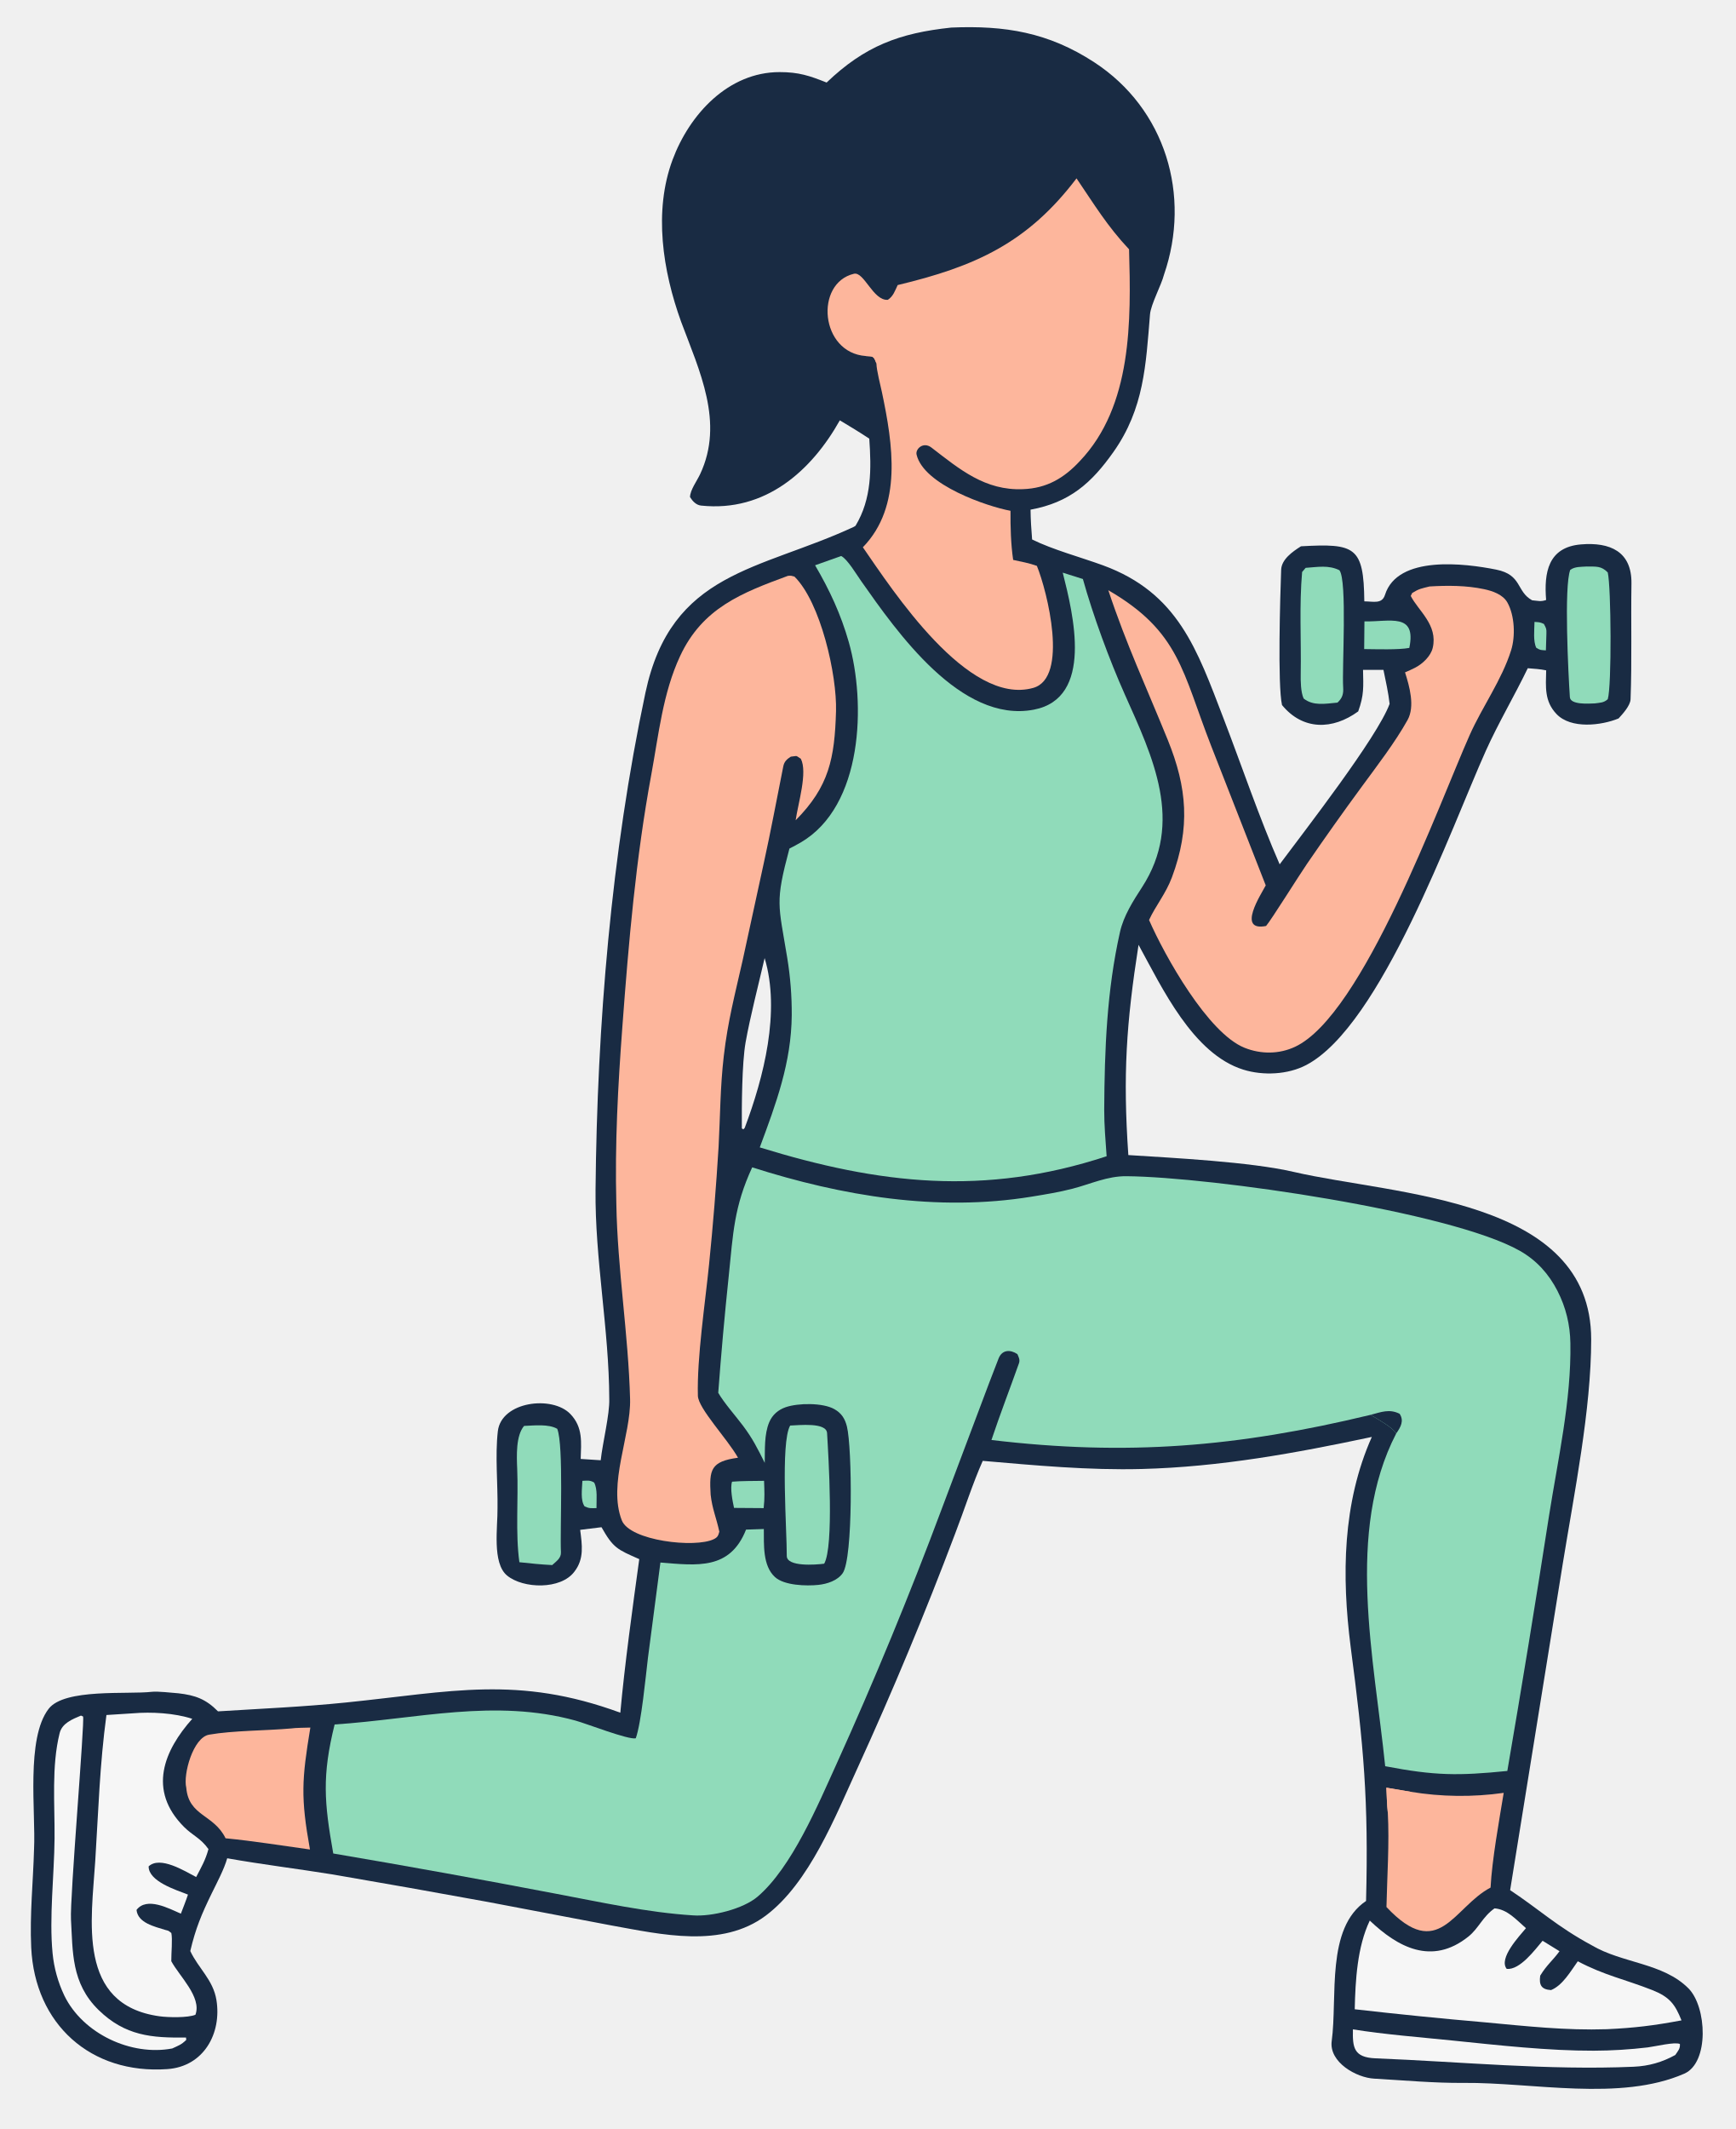
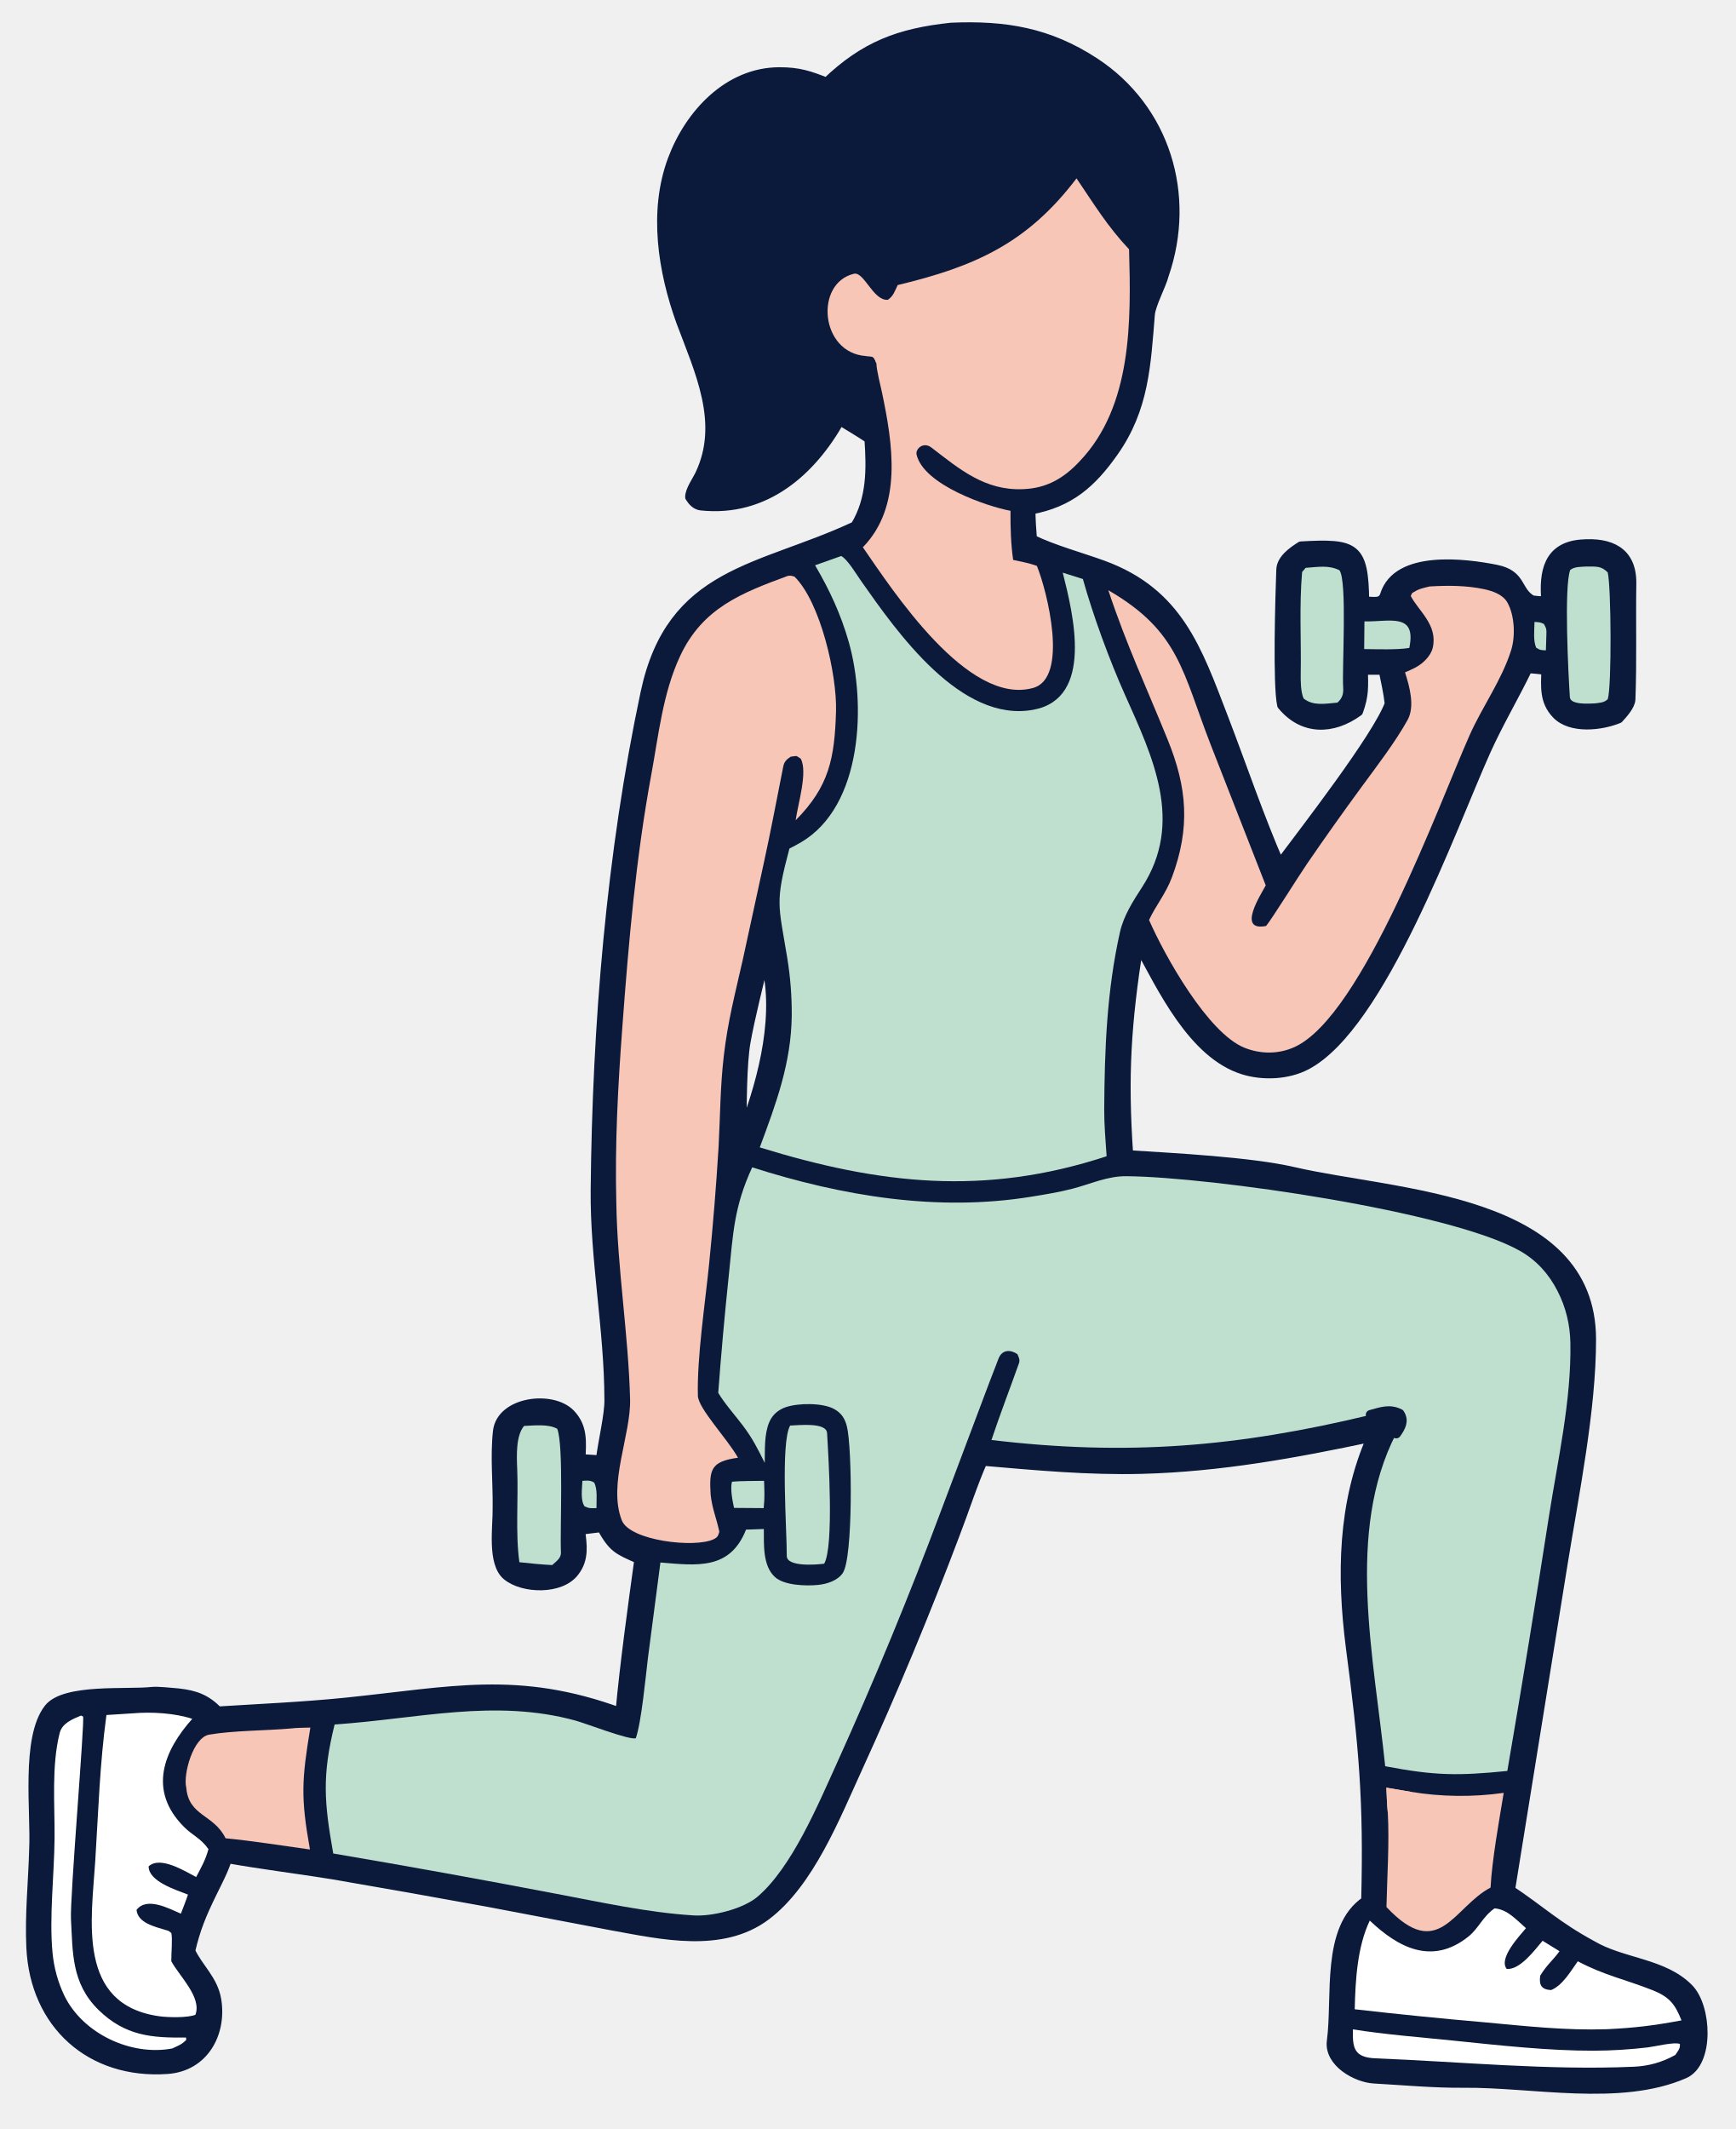
<svg xmlns="http://www.w3.org/2000/svg" viewBox="254 197 517 634">
-   <path fill="#192B43" d="M537.333 205.212C553.324 204.529 566.279 206.632 579.939 215.547C601.144 229.384 608.87 255.166 600.706 278.815C599.925 281.9 596.789 287.64 596.543 290.643C595.309 305.667 594.79 318.648 585.667 331.575C579.156 340.801 572.653 346.63 560.962 348.776C560.996 351.929 561.18 354.515 561.427 357.65C567.542 360.684 575.996 362.959 582.525 365.347C604.942 373.548 610.559 390.422 618.435 410.911C623.85 424.996 629.101 440.533 635.165 454.394C642.652 444.337 664.229 416.606 667.913 406.611C667.564 403.339 666.745 399.748 666.082 396.488L659.998 396.483C660.1 401.578 660.321 403.997 658.558 408.851C650.938 414.408 642.078 414.536 635.864 406.959C634.517 400.947 635.33 374.361 635.609 366.677C635.722 363.559 639.016 361.259 641.512 359.682C657.647 358.777 660.208 359.778 660.379 376.08C663.066 376.09 665.649 376.967 666.535 374.149C670.284 362.227 690.394 364.764 699.677 366.63C707.43 368.188 705.589 373.131 710.357 375.758C712.181 375.923 712.917 376.231 714.535 375.67C713.871 367.578 715.078 359.945 724.914 359.12C733.549 358.395 740.103 361.223 739.949 370.808C739.767 382.168 740.114 393.897 739.684 405.236C739.614 407.143 737.292 409.659 736.115 410.947C730.96 413.078 721.929 414.147 717.636 409.643C713.962 405.787 714.443 401.536 714.548 396.624C712.757 396.241 710.897 396.144 709.066 395.993C705.072 404.281 700.314 412.258 696.548 420.643C686.298 443.464 665.4 502.402 643.113 514.143C637.617 517.038 630.247 517.366 624.366 515.541C609.307 510.868 600.115 491.096 593.129 478.361C589.492 501.72 588.435 517.012 590.09 540.97C603.696 541.842 626.419 542.984 639.367 545.99C669.619 553.011 727.962 553.573 727.957 595.879C727.955 616.763 722.901 641.629 719.5 662.6L703.813 759.871C712.648 765.735 717.777 770.709 728.106 776.284C737.196 781.688 749.376 781.498 756.955 789.149C762.397 794.643 763.179 811.248 755.677 814.526C736.569 822.877 710.483 817.083 689.978 817.271C681.29 817.35 672.009 816.495 663.334 816.006C658.054 815.743 649.812 811.132 650.669 804.801C652.437 791.753 648.853 771.168 660.897 763.095C661.666 733.193 660.205 716.977 656.308 687.382C653.615 666.309 653.855 644.585 662.616 624.91C639.85 629.742 617.479 633.842 594.106 634.455C578.276 634.87 562.476 633.392 546.725 632.032C543.804 638.55 541.129 646.91 538.5 653.707C529.621 677.251 519.944 700.487 509.486 723.375C502.853 737.835 495.072 757.722 482.113 767.443C468.979 777.294 450.994 773.062 436.107 770.382L399.242 763.375C383.875 760.564 368.493 757.838 353.096 755.198C342.591 753.501 332.195 752.252 321.677 750.381C320.801 753.557 318.589 757.702 317.081 760.794C314.016 767.082 312.265 771.266 310.679 778.001C313.084 783.172 317.503 786.574 318.473 792.623C320.06 802.521 314.711 812.394 303.854 813.163C281.042 814.78 264.367 799.8 263.298 776.955C262.835 767.07 263.87 757.51 264.142 747.639C264.682 736.685 261.668 714.706 268.496 705.864C273.233 699.729 292.038 701.639 299.244 700.806C300.933 700.611 305.201 701.094 307.113 701.247C312.205 701.831 315.313 702.975 318.936 706.628C331.658 705.826 344.345 705.29 357.07 703.991C388.377 700.795 408.154 695.8 438.771 707.028C440.035 693.013 442.48 675.311 444.412 661.296C437.831 658.401 436.672 657.983 433.163 651.795L426.814 652.579C427.374 657.065 428.069 661.204 425.082 665.036C421.052 670.446 409.833 670.146 405.033 666.179C400.53 662.459 402.266 651.675 402.191 646.169C402.303 638.751 401.452 630.535 402.285 623.227C403.301 614.322 418.518 612.435 423.916 618.109C427.716 622.103 427.101 626.547 426.967 631.464L432.93 631.852C433.502 626.57 435.624 618.232 435.477 613.565C435.427 592.951 431.187 571.948 431.389 551.324C431.869 502.183 436.047 451.365 446.239 403.343C453.952 367.003 480.194 366.972 508.345 353.88C508.505 353.778 508.666 353.677 508.827 353.575C513.674 345.569 513.554 336.612 512.926 327.627C509.988 325.682 507.18 323.981 504.153 322.174C495.765 337.122 482.029 349.585 462.832 347.559C461.353 347.403 460.281 346.243 459.534 345.026C459.552 342.96 461.584 340.23 462.529 338.227C469.801 322.815 462.309 307.384 456.865 292.782C451.409 277.671 448.614 259.942 454.341 244.56C459.381 231.025 470.941 218.462 486.219 218.472C491.933 218.475 495.087 219.54 500.219 221.579C511.592 210.705 521.853 206.855 537.333 205.212ZM475.825 532.87C481.466 517.91 486.538 498.166 481.754 482.306C479.992 489.971 477.428 499.834 476.083 507.418C474.99 513.578 474.913 526.563 474.969 533.035L475.421 533.311L475.825 532.87Z" />
-   <path fill="#90DBBA" d="M478.05 544.628C504.862 553.159 533.153 557.927 561.22 553.366C565.317 552.7 569.509 552.018 573.527 550.972C578.95 549.561 583.828 547.211 589.535 547.264C614.912 547.501 685.933 557.731 706.696 569.478C711.667 572.29 715.334 576.373 717.919 581.427C720.431 586.337 721.667 591.487 721.761 596.997C722.054 614.052 718.017 631.728 715.37 648.561C711.446 673.867 707.314 699.14 702.975 724.378C688.32 725.844 681.435 725.804 666.596 722.964C663.299 690.75 654.717 653.196 669.874 623.889C668.909 622.091 664.244 619.562 662.26 618.327C622.504 627.915 589.697 630.628 549.317 625.821C551.782 618.415 554.876 610.395 557.503 602.992C557.887 601.91 557.426 601.125 557.039 600.242C554.927 598.825 552.487 598.903 551.446 601.533C549.538 606.356 547.735 611.221 545.903 616.075L534.561 646.197C524.952 671.936 514.472 697.341 503.14 722.369C497.684 734.353 489.9 753.042 479.679 761.797C475.345 765.508 465.964 767.792 460.455 767.385C446.779 766.534 432.852 763.426 419.372 760.898C397.379 756.686 375.341 752.705 353.264 748.955C350.563 733.75 349.88 725.841 353.671 710.536C378.279 708.892 401.33 702.769 425.434 709.38C428.643 710.26 441.306 715.205 443.376 714.645C445.039 710.023 446.343 696.114 446.992 690.758L450.714 662.307C461.664 663.195 471.436 664.59 476.218 652.508L481.517 652.329C481.573 656.909 481.11 663.228 484.842 666.643C487.597 669.163 494.187 669.343 497.753 668.968C500.347 668.696 503.437 667.713 505.006 665.484C508.134 661.038 507.833 628.048 506.264 621.794C505.681 619.467 504.669 617.852 502.547 616.641C499.109 614.68 491.709 614.78 488.026 616.054C485.799 616.824 484.065 618.32 483.137 620.502C481.588 624.142 481.874 628.733 481.788 632.632C479.613 628.279 478.208 625.435 475.312 621.57C473.144 618.676 469.661 614.767 467.938 611.764C468.805 600.138 469.848 588.525 471.069 576.931C472.374 564.223 472.621 556.395 478.05 544.628Z" />
-   <path fill="#192B43" d="M662.26 618.327C665.455 617.485 667.845 616.49 670.891 618.01C672.271 620.091 671.253 621.934 669.874 623.889C668.909 622.091 664.244 619.562 662.26 618.327Z" />
-   <path fill="#90DBBA" d="M504.563 362.577C506.405 363.507 509.05 367.962 510.479 369.995C521.171 385.209 540.204 412.46 561.908 408.338C579.851 404.93 573.706 379.984 570.55 367.53L576.55 369.426C579.575 380.267 584.456 393.547 589.039 403.801C597.372 422.446 606.755 441.867 594.142 461.256C591.523 465.281 588.683 469.735 587.603 474.547C583.665 492.087 583.014 509.511 582.904 527.413C582.892 532.026 583.299 536.71 583.623 541.319C547.222 553.294 515.884 549.652 480.308 538.687C485.175 525.6 489.712 513.466 489.832 499.307C489.863 493.574 489.411 487.848 488.482 482.19C485.847 466.137 484.811 465.926 489.139 449.699C490.267 449.128 491.381 448.527 492.478 447.898C511.136 437.05 511.958 406.264 506.825 388.221C504.458 379.9 501.124 372.747 496.782 365.337L504.563 362.577Z" />
-   <path fill="#FDB69C" d="M488.676 368.488C489.81 368.391 489.474 368.421 490.631 368.696C498.44 376.38 503.324 398 503.019 408.777C502.618 422.872 500.929 431.262 490.996 441.267C491.716 436.218 494.621 426.975 492.533 422.945C490.803 421.861 491.745 422.123 489.56 422.327C488.389 423.065 487.6 423.783 487.315 425.203C485.384 434.827 483.59 444.587 481.473 454.163L475.221 482.913C472.915 493.142 470.798 501.027 469.587 511.5C468.507 520.843 468.542 529.188 468.041 538.522C467.329 550.206 466.384 561.874 465.205 573.52C464.053 585.011 461.574 601.271 461.874 612.647C461.974 616.435 470.68 625.477 473.825 631.099C465.694 632.208 465.215 634.643 465.675 642.119C466.149 646.376 467.362 648.914 468.262 653.131C467.934 654.208 467.848 654.747 466.619 655.35C461.07 658.073 441.591 655.853 439.21 649.74C434.997 638.928 441.959 624.403 441.679 613.641C441.18 594.41 437.906 574.806 437.586 555.498C437.125 537.479 438.058 520.537 439.388 502.651C441.263 477.452 443.404 452.531 447.999 427.66C450.182 415.839 451.422 403.438 456.572 392.387C463.262 378.03 474.925 373.564 488.676 368.488Z" />
-   <path fill="#FDB69C" d="M574.656 250.116C579.95 257.908 583.784 264.307 590.305 271.241C590.907 292.476 591.29 317.894 575.627 334.325C570.927 339.381 565.798 342.409 558.732 342.668C547.412 343.146 539.875 336.769 531.441 330.281C529.023 328.42 526.621 330.699 527.013 332.375C529.134 341.451 548.209 347.863 554.991 349.111C554.96 353.957 555.087 358.927 555.781 363.734C558.135 364.247 560.599 364.693 562.85 365.513C565.948 373.112 572.381 398.851 561.775 401.847C542.257 407.361 519.847 372.709 511.014 359.977C522.928 347.73 519.918 329.137 516.704 313.841C516.217 311.521 515.131 307.469 515.049 305.237C514.198 302.955 514.139 303.166 511.901 303.024C498.256 302.08 496.598 281.321 508.351 278.524C511.382 277.803 514.066 286.613 518.457 286.284C520.065 285.223 520.547 283.666 521.386 281.891C544.494 276.359 560.04 269.378 574.656 250.116Z" />
-   <path fill="#FDB69C" d="M511.901 303.024C512.253 300.642 511.817 301.26 513.241 299.744L514.138 299.581C515.524 300.671 515.103 300.377 515.829 302.271C515.589 303.197 515.231 304.337 515.049 305.237C514.198 302.955 514.139 303.166 511.901 303.024Z" />
-   <path fill="#FDB69C" d="M679.812 371.643C685.157 371.317 690.789 371.328 696.048 372.449C698.584 372.989 701.666 374.034 703.012 376.447C705.175 380.327 705.411 386.478 704.114 390.621C701.349 399.457 695.537 407.422 691.771 415.879C682.638 436.387 659.987 499.243 639.753 508.726C634.985 510.96 629.576 510.969 624.709 509.021C613.78 504.649 600.92 481.617 596.26 470.969C598.165 466.794 601.246 463.162 603.082 458.239C608.602 443.437 607.591 431.529 601.846 417.366C595.54 401.816 589.492 388.944 584.123 372.763C605.396 385.075 606.163 397.128 614.779 419.173L631.019 460.663C629.604 463.352 622.299 474.471 631.115 472.75C632.579 471.08 641.08 457.47 643.279 454.288C648.617 446.497 654.084 438.795 659.678 431.185C664.168 425.063 669.602 417.994 673.258 411.417C675.53 407.329 673.821 401.376 672.508 397.222C673.542 396.793 674.559 396.323 675.556 395.813C677.775 394.665 680.174 392.381 680.751 389.942C682.373 383.084 676.412 378.848 674.21 374.466L674.638 373.595C676.722 372.295 677.365 372.26 679.812 371.643Z" />
-   <path fill="#F6F6F6" d="M293.587 707.213C299.049 706.738 306.045 707.125 311.266 708.855C302.907 718.224 297.866 730.073 308.804 741.031C311.454 743.687 313.728 744.318 316.091 747.652C315.193 750.942 314.003 752.955 312.427 755.967C309.018 754.189 301.7 749.587 298.273 752.791C298.235 757.294 306.535 759.833 309.988 761.196C309.381 763.055 308.575 765.039 307.874 766.882C304.293 765.321 297.716 761.757 294.665 765.761C295.06 769.663 300.089 770.719 303.186 771.707C304.402 772.036 304.002 771.839 305.036 772.638C305.425 774.519 304.999 778.563 305.022 781.03C307.387 785.464 314.165 791.731 312.21 796.981C309.948 797.923 304.059 797.784 301.536 797.437C276.738 794.019 281.268 768.725 282.369 751.2C283.336 735.812 283.706 722.435 285.703 707.719L293.587 707.213Z" />
-   <path fill="#F6F6F6" d="M699.167 765.296C702.977 765.594 705.553 768.593 708.526 771.195C706.494 773.635 700.279 780.214 702.805 783.331C706.765 783.672 711.185 777.655 713.483 774.945L718.524 778.057C716.519 780.817 714.7 782.151 712.772 785.335C712.369 788.163 713.161 789.46 716.001 789.631C719.426 788.239 721.764 784.138 723.968 781.056C731.779 785.202 738.016 786.435 746.071 789.598C751.309 791.655 752.944 793.85 754.854 798.652C746.546 800.203 740.962 800.892 732.654 801.281C720.374 801.692 708.488 800.362 696.3 799.236C683.357 798.115 670.43 796.818 657.523 795.344C657.721 786.742 658.265 776.774 662.006 768.932C670.283 776.801 680.437 782.434 691.366 773.711C694.439 771.257 695.599 767.809 699.167 765.296Z" />
-   <path fill="#FDB69C" d="M666.947 729.358L674.116 730.572C683.306 732.098 692.675 732.208 701.899 730.9C700.549 739.106 698.421 750.824 697.983 759.106C686.866 764.958 682.609 781.524 666.976 764.899C667.17 755.66 667.871 745.968 667.374 736.747C667.121 734.513 667.061 731.649 666.947 729.358Z" />
-   <path fill="#FDB69C" d="M666.947 729.358L674.116 730.572C672.819 734.415 672.14 737.063 667.374 736.747C667.121 734.513 667.061 731.649 666.947 729.358Z" />
-   <path fill="#FDB69C" d="M340.819 711.711C341.791 711.528 345.268 711.495 346.443 711.456C343.875 727.004 343.536 732.236 346.325 747.764C337.939 746.617 329.608 745.244 321.189 744.427C317.688 737.238 310.209 737.898 309.482 729.362C308.504 725.457 311.49 714.408 316.289 713.57C323.442 712.321 333.24 712.391 340.819 711.711Z" />
-   <path fill="#F6F6F6" d="M278.115 707.888L278.736 708.157C279.307 709.245 274.772 762.346 275.142 768.597C275.706 778.12 275.155 787.556 283.378 795.571C291.283 803.276 299.212 803.903 309.405 803.755L309.477 804.472C307.967 805.928 307.253 806.113 305.3 807.019C293.043 809.349 278.685 802.602 273.172 791.294C271.277 787.323 270.089 783.052 269.663 778.673C268.617 768.052 270.151 755.325 270.25 744.49C270.343 734.243 269.299 723.001 271.765 713.117C272.509 710.134 275.565 708.966 278.115 707.888Z" />
-   <path fill="#F6F6F6" d="M656.985 801.328C666.214 802.831 677.365 803.7 686.861 804.676C700.339 806.06 715.247 807.728 728.741 807.685C734.104 807.663 739.463 807.335 744.789 806.703C747.021 806.422 752.884 804.987 754.378 805.685C754.504 807.077 753.807 807.759 753.006 808.961C749.11 811.103 745.17 812.26 740.587 812.459C715.073 813.569 689.235 810.969 663.722 809.955C657.201 809.695 656.861 806.725 656.985 801.328Z" />
-   <path fill="#90DBBA" d="M489.361 621.517C491.924 621.439 500.162 620.465 500.356 623.772C500.78 630.971 502.434 657.529 499.492 662.656C497.019 662.992 488.325 663.651 488.35 660.324C488.404 652.999 486.431 626.564 489.361 621.517Z" />
-   <path fill="#90DBBA" d="M410.101 621.628C413.141 621.504 417.419 621 419.981 622.493C421.949 627.423 420.767 652.4 421.085 659.244C421.165 660.983 419.793 661.871 418.479 663.066C415.096 662.894 412.074 662.582 408.706 662.216C407.491 653.458 408.433 643.357 408.057 634.45C407.893 630.575 407.629 624.555 410.101 621.628Z" />
-   <path fill="#90DBBA" d="M642.907 366.101C646.552 365.847 649.731 365.214 652.956 366.806C655.344 369.823 653.701 396.093 654.08 401.668C654.215 403.661 653.819 404.913 652.383 406.233C648.647 406.574 645.174 407.279 642.304 405.012C641.433 403.084 641.4 399.808 641.437 397.656C641.612 387.597 640.974 377.338 641.852 367.338C642.204 366.926 642.555 366.514 642.907 366.101Z" />
-   <path fill="#90DBBA" d="M726.626 365.702C729.474 365.757 730.899 365.462 732.888 367.463C733.908 371.727 734.094 401.425 732.894 405.215C731.708 406.297 730.682 406.239 729.067 406.464C727.216 406.544 721.762 406.937 721.605 404.605C721.158 397.981 719.81 371.554 721.725 366.693C723.171 365.696 724.802 365.828 726.626 365.702Z" />
-   <path fill="#90DBBA" d="M660.416 382.046C667.869 382.219 675.995 379.304 673.779 389.946C670.539 390.555 663.88 390.324 660.339 390.291L660.416 382.046Z" />
-   <path fill="#90DBBA" d="M472.054 638.235C474.801 637.994 478.749 638.03 481.585 637.98C481.692 641.06 481.809 643.038 481.467 646.106L472.64 646.043C472.207 644.028 471.418 640.175 472.054 638.235Z" />
-   <path fill="#90DBBA" d="M427.473 637.977C428.934 637.927 429.736 637.733 430.971 638.49C432.047 640.488 431.636 643.695 431.672 646.102C430.117 646.129 429.583 646.254 428.147 645.606C426.839 643.818 427.377 640.378 427.473 637.977Z" />
-   <path fill="#90DBBA" d="M711.07 382.198C712.475 382.312 712.613 382.224 713.865 382.804C714.588 384.141 714.664 384.233 714.617 385.764L714.464 390.675C712.942 390.555 712.861 390.683 711.596 389.901C710.634 387.905 711.033 384.63 711.07 382.198Z" />
+   <path fill="#0B1A3B" stroke="#0B1A3B" stroke-width="2.9" stroke-linecap="round" stroke-linejoin="round" d="M537.333 205.212C553.324 204.529 566.279 206.632 579.939 215.547C601.144 229.384 608.87 255.166 600.706 278.815C599.925 281.9 596.789 287.64 596.543 290.643C595.309 305.667 594.79 318.648 585.667 331.575C579.156 340.801 572.653 346.63 560.962 348.776C560.996 351.929 561.18 354.515 561.427 357.65C567.542 360.684 575.996 362.959 582.525 365.347C604.942 373.548 610.559 390.422 618.435 410.911C623.85 424.996 629.101 440.533 635.165 454.394C642.652 444.337 664.229 416.606 667.913 406.611C667.564 403.339 666.745 399.748 666.082 396.488L659.998 396.483C660.1 401.578 660.321 403.997 658.558 408.851C650.938 414.408 642.078 414.536 635.864 406.959C634.517 400.947 635.33 374.361 635.609 366.677C635.722 363.559 639.016 361.259 641.512 359.682C657.647 358.777 660.208 359.778 660.379 376.08C663.066 376.09 665.649 376.967 666.535 374.149C670.284 362.227 690.394 364.764 699.677 366.63C707.43 368.188 705.589 373.131 710.357 375.758C712.181 375.923 712.917 376.231 714.535 375.67C713.871 367.578 715.078 359.945 724.914 359.12C733.549 358.395 740.103 361.223 739.949 370.808C739.767 382.168 740.114 393.897 739.684 405.236C739.614 407.143 737.292 409.659 736.115 410.947C730.96 413.078 721.929 414.147 717.636 409.643C713.962 405.787 714.443 401.536 714.548 396.624C712.757 396.241 710.897 396.144 709.066 395.993C705.072 404.281 700.314 412.258 696.548 420.643C686.298 443.464 665.4 502.402 643.113 514.143C637.617 517.038 630.247 517.366 624.366 515.541C609.307 510.868 600.115 491.096 593.129 478.361C589.492 501.72 588.435 517.012 590.09 540.97C603.696 541.842 626.419 542.984 639.367 545.99C669.619 553.011 727.962 553.573 727.957 595.879C727.955 616.763 722.901 641.629 719.5 662.6L703.813 759.871C712.648 765.735 717.777 770.709 728.106 776.284C737.196 781.688 749.376 781.498 756.955 789.149C762.397 794.643 763.179 811.248 755.677 814.526C736.569 822.877 710.483 817.083 689.978 817.271C681.29 817.35 672.009 816.495 663.334 816.006C658.054 815.743 649.812 811.132 650.669 804.801C652.437 791.753 648.853 771.168 660.897 763.095C661.666 733.193 660.205 716.977 656.308 687.382C653.615 666.309 653.855 644.585 662.616 624.91C639.85 629.742 617.479 633.842 594.106 634.455C578.276 634.87 562.476 633.392 546.725 632.032C543.804 638.55 541.129 646.91 538.5 653.707C529.621 677.251 519.944 700.487 509.486 723.375C502.853 737.835 495.072 757.722 482.113 767.443C468.979 777.294 450.994 773.062 436.107 770.382L399.242 763.375C383.875 760.564 368.493 757.838 353.096 755.198C342.591 753.501 332.195 752.252 321.677 750.381C320.801 753.557 318.589 757.702 317.081 760.794C314.016 767.082 312.265 771.266 310.679 778.001C313.084 783.172 317.503 786.574 318.473 792.623C320.06 802.521 314.711 812.394 303.854 813.163C281.042 814.78 264.367 799.8 263.298 776.955C262.835 767.07 263.87 757.51 264.142 747.639C264.682 736.685 261.668 714.706 268.496 705.864C273.233 699.729 292.038 701.639 299.244 700.806C300.933 700.611 305.201 701.094 307.113 701.247C312.205 701.831 315.313 702.975 318.936 706.628C331.658 705.826 344.345 705.29 357.07 703.991C388.377 700.795 408.154 695.8 438.771 707.028C440.035 693.013 442.48 675.311 444.412 661.296C437.831 658.401 436.672 657.983 433.163 651.795L426.814 652.579C427.374 657.065 428.069 661.204 425.082 665.036C421.052 670.446 409.833 670.146 405.033 666.179C400.53 662.459 402.266 651.675 402.191 646.169C402.303 638.751 401.452 630.535 402.285 623.227C403.301 614.322 418.518 612.435 423.916 618.109C427.716 622.103 427.101 626.547 426.967 631.464L432.93 631.852C433.502 626.57 435.624 618.232 435.477 613.565C435.427 592.951 431.187 571.948 431.389 551.324C431.869 502.183 436.047 451.365 446.239 403.343C453.952 367.003 480.194 366.972 508.345 353.88C508.505 353.778 508.666 353.677 508.827 353.575C513.674 345.569 513.554 336.612 512.926 327.627C509.988 325.682 507.18 323.981 504.153 322.174C495.765 337.122 482.029 349.585 462.832 347.559C461.353 347.403 460.281 346.243 459.534 345.026C459.552 342.96 461.584 340.23 462.529 338.227C469.801 322.815 462.309 307.384 456.865 292.782C451.409 277.671 448.614 259.942 454.341 244.56C459.381 231.025 470.941 218.462 486.219 218.472C491.933 218.475 495.087 219.54 500.219 221.579C511.592 210.705 521.853 206.855 537.333 205.212ZM475.825 532.87C481.466 517.91 486.538 498.166 481.754 482.306C479.992 489.971 477.428 499.834 476.083 507.418C474.99 513.578 474.913 526.563 474.969 533.035L475.421 533.311L475.825 532.87Z" />
+   <path fill="#C0E0CF" d="M478.05 544.628C504.862 553.159 533.153 557.927 561.22 553.366C565.317 552.7 569.509 552.018 573.527 550.972C578.95 549.561 583.828 547.211 589.535 547.264C614.912 547.501 685.933 557.731 706.696 569.478C711.667 572.29 715.334 576.373 717.919 581.427C720.431 586.337 721.667 591.487 721.761 596.997C722.054 614.052 718.017 631.728 715.37 648.561C711.446 673.867 707.314 699.14 702.975 724.378C688.32 725.844 681.435 725.804 666.596 722.964C663.299 690.75 654.717 653.196 669.874 623.889C668.909 622.091 664.244 619.562 662.26 618.327C622.504 627.915 589.697 630.628 549.317 625.821C551.782 618.415 554.876 610.395 557.503 602.992C557.887 601.91 557.426 601.125 557.039 600.242C554.927 598.825 552.487 598.903 551.446 601.533C549.538 606.356 547.735 611.221 545.903 616.075L534.561 646.197C524.952 671.936 514.472 697.341 503.14 722.369C497.684 734.353 489.9 753.042 479.679 761.797C475.345 765.508 465.964 767.792 460.455 767.385C446.779 766.534 432.852 763.426 419.372 760.898C397.379 756.686 375.341 752.705 353.264 748.955C350.563 733.75 349.88 725.841 353.671 710.536C378.279 708.892 401.33 702.769 425.434 709.38C428.643 710.26 441.306 715.205 443.376 714.645C445.039 710.023 446.343 696.114 446.992 690.758L450.714 662.307C461.664 663.195 471.436 664.59 476.218 652.508L481.517 652.329C481.573 656.909 481.11 663.228 484.842 666.643C487.597 669.163 494.187 669.343 497.753 668.968C500.347 668.696 503.437 667.713 505.006 665.484C508.134 661.038 507.833 628.048 506.264 621.794C505.681 619.467 504.669 617.852 502.547 616.641C499.109 614.68 491.709 614.78 488.026 616.054C485.799 616.824 484.065 618.32 483.137 620.502C481.588 624.142 481.874 628.733 481.788 632.632C479.613 628.279 478.208 625.435 475.312 621.57C473.144 618.676 469.661 614.767 467.938 611.764C468.805 600.138 469.848 588.525 471.069 576.931C472.374 564.223 472.621 556.395 478.05 544.628Z" />
+   <path fill="#0B1A3B" stroke="#0B1A3B" stroke-width="2.9" stroke-linecap="round" stroke-linejoin="round" d="M662.26 618.327C665.455 617.485 667.845 616.49 670.891 618.01C672.271 620.091 671.253 621.934 669.874 623.889C668.909 622.091 664.244 619.562 662.26 618.327Z" />
+   <path fill="#C0E0CF" d="M504.563 362.577C506.405 363.507 509.05 367.962 510.479 369.995C521.171 385.209 540.204 412.46 561.908 408.338C579.851 404.93 573.706 379.984 570.55 367.53L576.55 369.426C579.575 380.267 584.456 393.547 589.039 403.801C597.372 422.446 606.755 441.867 594.142 461.256C591.523 465.281 588.683 469.735 587.603 474.547C583.665 492.087 583.014 509.511 582.904 527.413C582.892 532.026 583.299 536.71 583.623 541.319C547.222 553.294 515.884 549.652 480.308 538.687C485.175 525.6 489.712 513.466 489.832 499.307C489.863 493.574 489.411 487.848 488.482 482.19C485.847 466.137 484.811 465.926 489.139 449.699C490.267 449.128 491.381 448.527 492.478 447.898C511.136 437.05 511.958 406.264 506.825 388.221C504.458 379.9 501.124 372.747 496.782 365.337L504.563 362.577Z" />
+   <path fill="#F7C6B7" d="M488.676 368.488C489.81 368.391 489.474 368.421 490.631 368.696C498.44 376.38 503.324 398 503.019 408.777C502.618 422.872 500.929 431.262 490.996 441.267C491.716 436.218 494.621 426.975 492.533 422.945C490.803 421.861 491.745 422.123 489.56 422.327C488.389 423.065 487.6 423.783 487.315 425.203C485.384 434.827 483.59 444.587 481.473 454.163L475.221 482.913C472.915 493.142 470.798 501.027 469.587 511.5C468.507 520.843 468.542 529.188 468.041 538.522C467.329 550.206 466.384 561.874 465.205 573.52C464.053 585.011 461.574 601.271 461.874 612.647C461.974 616.435 470.68 625.477 473.825 631.099C465.694 632.208 465.215 634.643 465.675 642.119C466.149 646.376 467.362 648.914 468.262 653.131C467.934 654.208 467.848 654.747 466.619 655.35C461.07 658.073 441.591 655.853 439.21 649.74C434.997 638.928 441.959 624.403 441.679 613.641C441.18 594.41 437.906 574.806 437.586 555.498C437.125 537.479 438.058 520.537 439.388 502.651C441.263 477.452 443.404 452.531 447.999 427.66C450.182 415.839 451.422 403.438 456.572 392.387C463.262 378.03 474.925 373.564 488.676 368.488Z" />
+   <path fill="#F7C6B7" d="M574.656 250.116C579.95 257.908 583.784 264.307 590.305 271.241C590.907 292.476 591.29 317.894 575.627 334.325C570.927 339.381 565.798 342.409 558.732 342.668C547.412 343.146 539.875 336.769 531.441 330.281C529.023 328.42 526.621 330.699 527.013 332.375C529.134 341.451 548.209 347.863 554.991 349.111C554.96 353.957 555.087 358.927 555.781 363.734C558.135 364.247 560.599 364.693 562.85 365.513C565.948 373.112 572.381 398.851 561.775 401.847C542.257 407.361 519.847 372.709 511.014 359.977C522.928 347.73 519.918 329.137 516.704 313.841C516.217 311.521 515.131 307.469 515.049 305.237C514.198 302.955 514.139 303.166 511.901 303.024C498.256 302.08 496.598 281.321 508.351 278.524C511.382 277.803 514.066 286.613 518.457 286.284C520.065 285.223 520.547 283.666 521.386 281.891C544.494 276.359 560.04 269.378 574.656 250.116Z" />
+   <path fill="#F7C6B7" d="M511.901 303.024C512.253 300.642 511.817 301.26 513.241 299.744L514.138 299.581C515.524 300.671 515.103 300.377 515.829 302.271C515.589 303.197 515.231 304.337 515.049 305.237C514.198 302.955 514.139 303.166 511.901 303.024Z" />
+   <path fill="#F7C6B7" d="M679.812 371.643C685.157 371.317 690.789 371.328 696.048 372.449C698.584 372.989 701.666 374.034 703.012 376.447C705.175 380.327 705.411 386.478 704.114 390.621C701.349 399.457 695.537 407.422 691.771 415.879C682.638 436.387 659.987 499.243 639.753 508.726C634.985 510.96 629.576 510.969 624.709 509.021C613.78 504.649 600.92 481.617 596.26 470.969C598.165 466.794 601.246 463.162 603.082 458.239C608.602 443.437 607.591 431.529 601.846 417.366C595.54 401.816 589.492 388.944 584.123 372.763C605.396 385.075 606.163 397.128 614.779 419.173L631.019 460.663C629.604 463.352 622.299 474.471 631.115 472.75C632.579 471.08 641.08 457.47 643.279 454.288C648.617 446.497 654.084 438.795 659.678 431.185C664.168 425.063 669.602 417.994 673.258 411.417C675.53 407.329 673.821 401.376 672.508 397.222C673.542 396.793 674.559 396.323 675.556 395.813C677.775 394.665 680.174 392.381 680.751 389.942C682.373 383.084 676.412 378.848 674.21 374.466L674.638 373.595C676.722 372.295 677.365 372.26 679.812 371.643Z" />
+   <path fill="#FFFFFF" d="M293.587 707.213C299.049 706.738 306.045 707.125 311.266 708.855C302.907 718.224 297.866 730.073 308.804 741.031C311.454 743.687 313.728 744.318 316.091 747.652C315.193 750.942 314.003 752.955 312.427 755.967C309.018 754.189 301.7 749.587 298.273 752.791C298.235 757.294 306.535 759.833 309.988 761.196C309.381 763.055 308.575 765.039 307.874 766.882C304.293 765.321 297.716 761.757 294.665 765.761C295.06 769.663 300.089 770.719 303.186 771.707C304.402 772.036 304.002 771.839 305.036 772.638C305.425 774.519 304.999 778.563 305.022 781.03C307.387 785.464 314.165 791.731 312.21 796.981C309.948 797.923 304.059 797.784 301.536 797.437C276.738 794.019 281.268 768.725 282.369 751.2C283.336 735.812 283.706 722.435 285.703 707.719L293.587 707.213Z" />
+   <path fill="#FFFFFF" d="M699.167 765.296C702.977 765.594 705.553 768.593 708.526 771.195C706.494 773.635 700.279 780.214 702.805 783.331C706.765 783.672 711.185 777.655 713.483 774.945L718.524 778.057C716.519 780.817 714.7 782.151 712.772 785.335C712.369 788.163 713.161 789.46 716.001 789.631C719.426 788.239 721.764 784.138 723.968 781.056C731.779 785.202 738.016 786.435 746.071 789.598C751.309 791.655 752.944 793.85 754.854 798.652C746.546 800.203 740.962 800.892 732.654 801.281C720.374 801.692 708.488 800.362 696.3 799.236C683.357 798.115 670.43 796.818 657.523 795.344C657.721 786.742 658.265 776.774 662.006 768.932C670.283 776.801 680.437 782.434 691.366 773.711C694.439 771.257 695.599 767.809 699.167 765.296Z" />
+   <path fill="#F7C6B7" d="M666.947 729.358L674.116 730.572C683.306 732.098 692.675 732.208 701.899 730.9C700.549 739.106 698.421 750.824 697.983 759.106C686.866 764.958 682.609 781.524 666.976 764.899C667.17 755.66 667.871 745.968 667.374 736.747C667.121 734.513 667.061 731.649 666.947 729.358Z" />
+   <path fill="#F7C6B7" d="M666.947 729.358L674.116 730.572C672.819 734.415 672.14 737.063 667.374 736.747C667.121 734.513 667.061 731.649 666.947 729.358Z" />
+   <path fill="#F7C6B7" d="M340.819 711.711C341.791 711.528 345.268 711.495 346.443 711.456C343.875 727.004 343.536 732.236 346.325 747.764C337.939 746.617 329.608 745.244 321.189 744.427C317.688 737.238 310.209 737.898 309.482 729.362C308.504 725.457 311.49 714.408 316.289 713.57C323.442 712.321 333.24 712.391 340.819 711.711Z" />
+   <path fill="#FFFFFF" d="M278.115 707.888L278.736 708.157C279.307 709.245 274.772 762.346 275.142 768.597C275.706 778.12 275.155 787.556 283.378 795.571C291.283 803.276 299.212 803.903 309.405 803.755L309.477 804.472C307.967 805.928 307.253 806.113 305.3 807.019C293.043 809.349 278.685 802.602 273.172 791.294C271.277 787.323 270.089 783.052 269.663 778.673C268.617 768.052 270.151 755.325 270.25 744.49C270.343 734.243 269.299 723.001 271.765 713.117C272.509 710.134 275.565 708.966 278.115 707.888Z" />
+   <path fill="#FFFFFF" d="M656.985 801.328C666.214 802.831 677.365 803.7 686.861 804.676C700.339 806.06 715.247 807.728 728.741 807.685C734.104 807.663 739.463 807.335 744.789 806.703C747.021 806.422 752.884 804.987 754.378 805.685C754.504 807.077 753.807 807.759 753.006 808.961C749.11 811.103 745.17 812.26 740.587 812.459C715.073 813.569 689.235 810.969 663.722 809.955C657.201 809.695 656.861 806.725 656.985 801.328Z" />
+   <path fill="#C0E0CF" d="M489.361 621.517C491.924 621.439 500.162 620.465 500.356 623.772C500.78 630.971 502.434 657.529 499.492 662.656C497.019 662.992 488.325 663.651 488.35 660.324C488.404 652.999 486.431 626.564 489.361 621.517Z" />
+   <path fill="#C0E0CF" d="M410.101 621.628C413.141 621.504 417.419 621 419.981 622.493C421.949 627.423 420.767 652.4 421.085 659.244C421.165 660.983 419.793 661.871 418.479 663.066C415.096 662.894 412.074 662.582 408.706 662.216C407.491 653.458 408.433 643.357 408.057 634.45C407.893 630.575 407.629 624.555 410.101 621.628Z" />
+   <path fill="#C0E0CF" d="M642.907 366.101C646.552 365.847 649.731 365.214 652.956 366.806C655.344 369.823 653.701 396.093 654.08 401.668C654.215 403.661 653.819 404.913 652.383 406.233C648.647 406.574 645.174 407.279 642.304 405.012C641.433 403.084 641.4 399.808 641.437 397.656C641.612 387.597 640.974 377.338 641.852 367.338C642.204 366.926 642.555 366.514 642.907 366.101Z" />
+   <path fill="#C0E0CF" d="M726.626 365.702C729.474 365.757 730.899 365.462 732.888 367.463C733.908 371.727 734.094 401.425 732.894 405.215C731.708 406.297 730.682 406.239 729.067 406.464C727.216 406.544 721.762 406.937 721.605 404.605C721.158 397.981 719.81 371.554 721.725 366.693C723.171 365.696 724.802 365.828 726.626 365.702Z" />
+   <path fill="#C0E0CF" d="M660.416 382.046C667.869 382.219 675.995 379.304 673.779 389.946C670.539 390.555 663.88 390.324 660.339 390.291L660.416 382.046Z" />
+   <path fill="#C0E0CF" d="M472.054 638.235C474.801 637.994 478.749 638.03 481.585 637.98C481.692 641.06 481.809 643.038 481.467 646.106L472.64 646.043C472.207 644.028 471.418 640.175 472.054 638.235Z" />
+   <path fill="#C0E0CF" d="M427.473 637.977C428.934 637.927 429.736 637.733 430.971 638.49C432.047 640.488 431.636 643.695 431.672 646.102C430.117 646.129 429.583 646.254 428.147 645.606C426.839 643.818 427.377 640.378 427.473 637.977Z" />
+   <path fill="#C0E0CF" d="M711.07 382.198C712.475 382.312 712.613 382.224 713.865 382.804C714.588 384.141 714.664 384.233 714.617 385.764L714.464 390.675C712.942 390.555 712.861 390.683 711.596 389.901C710.634 387.905 711.033 384.63 711.07 382.198Z" />
</svg>
